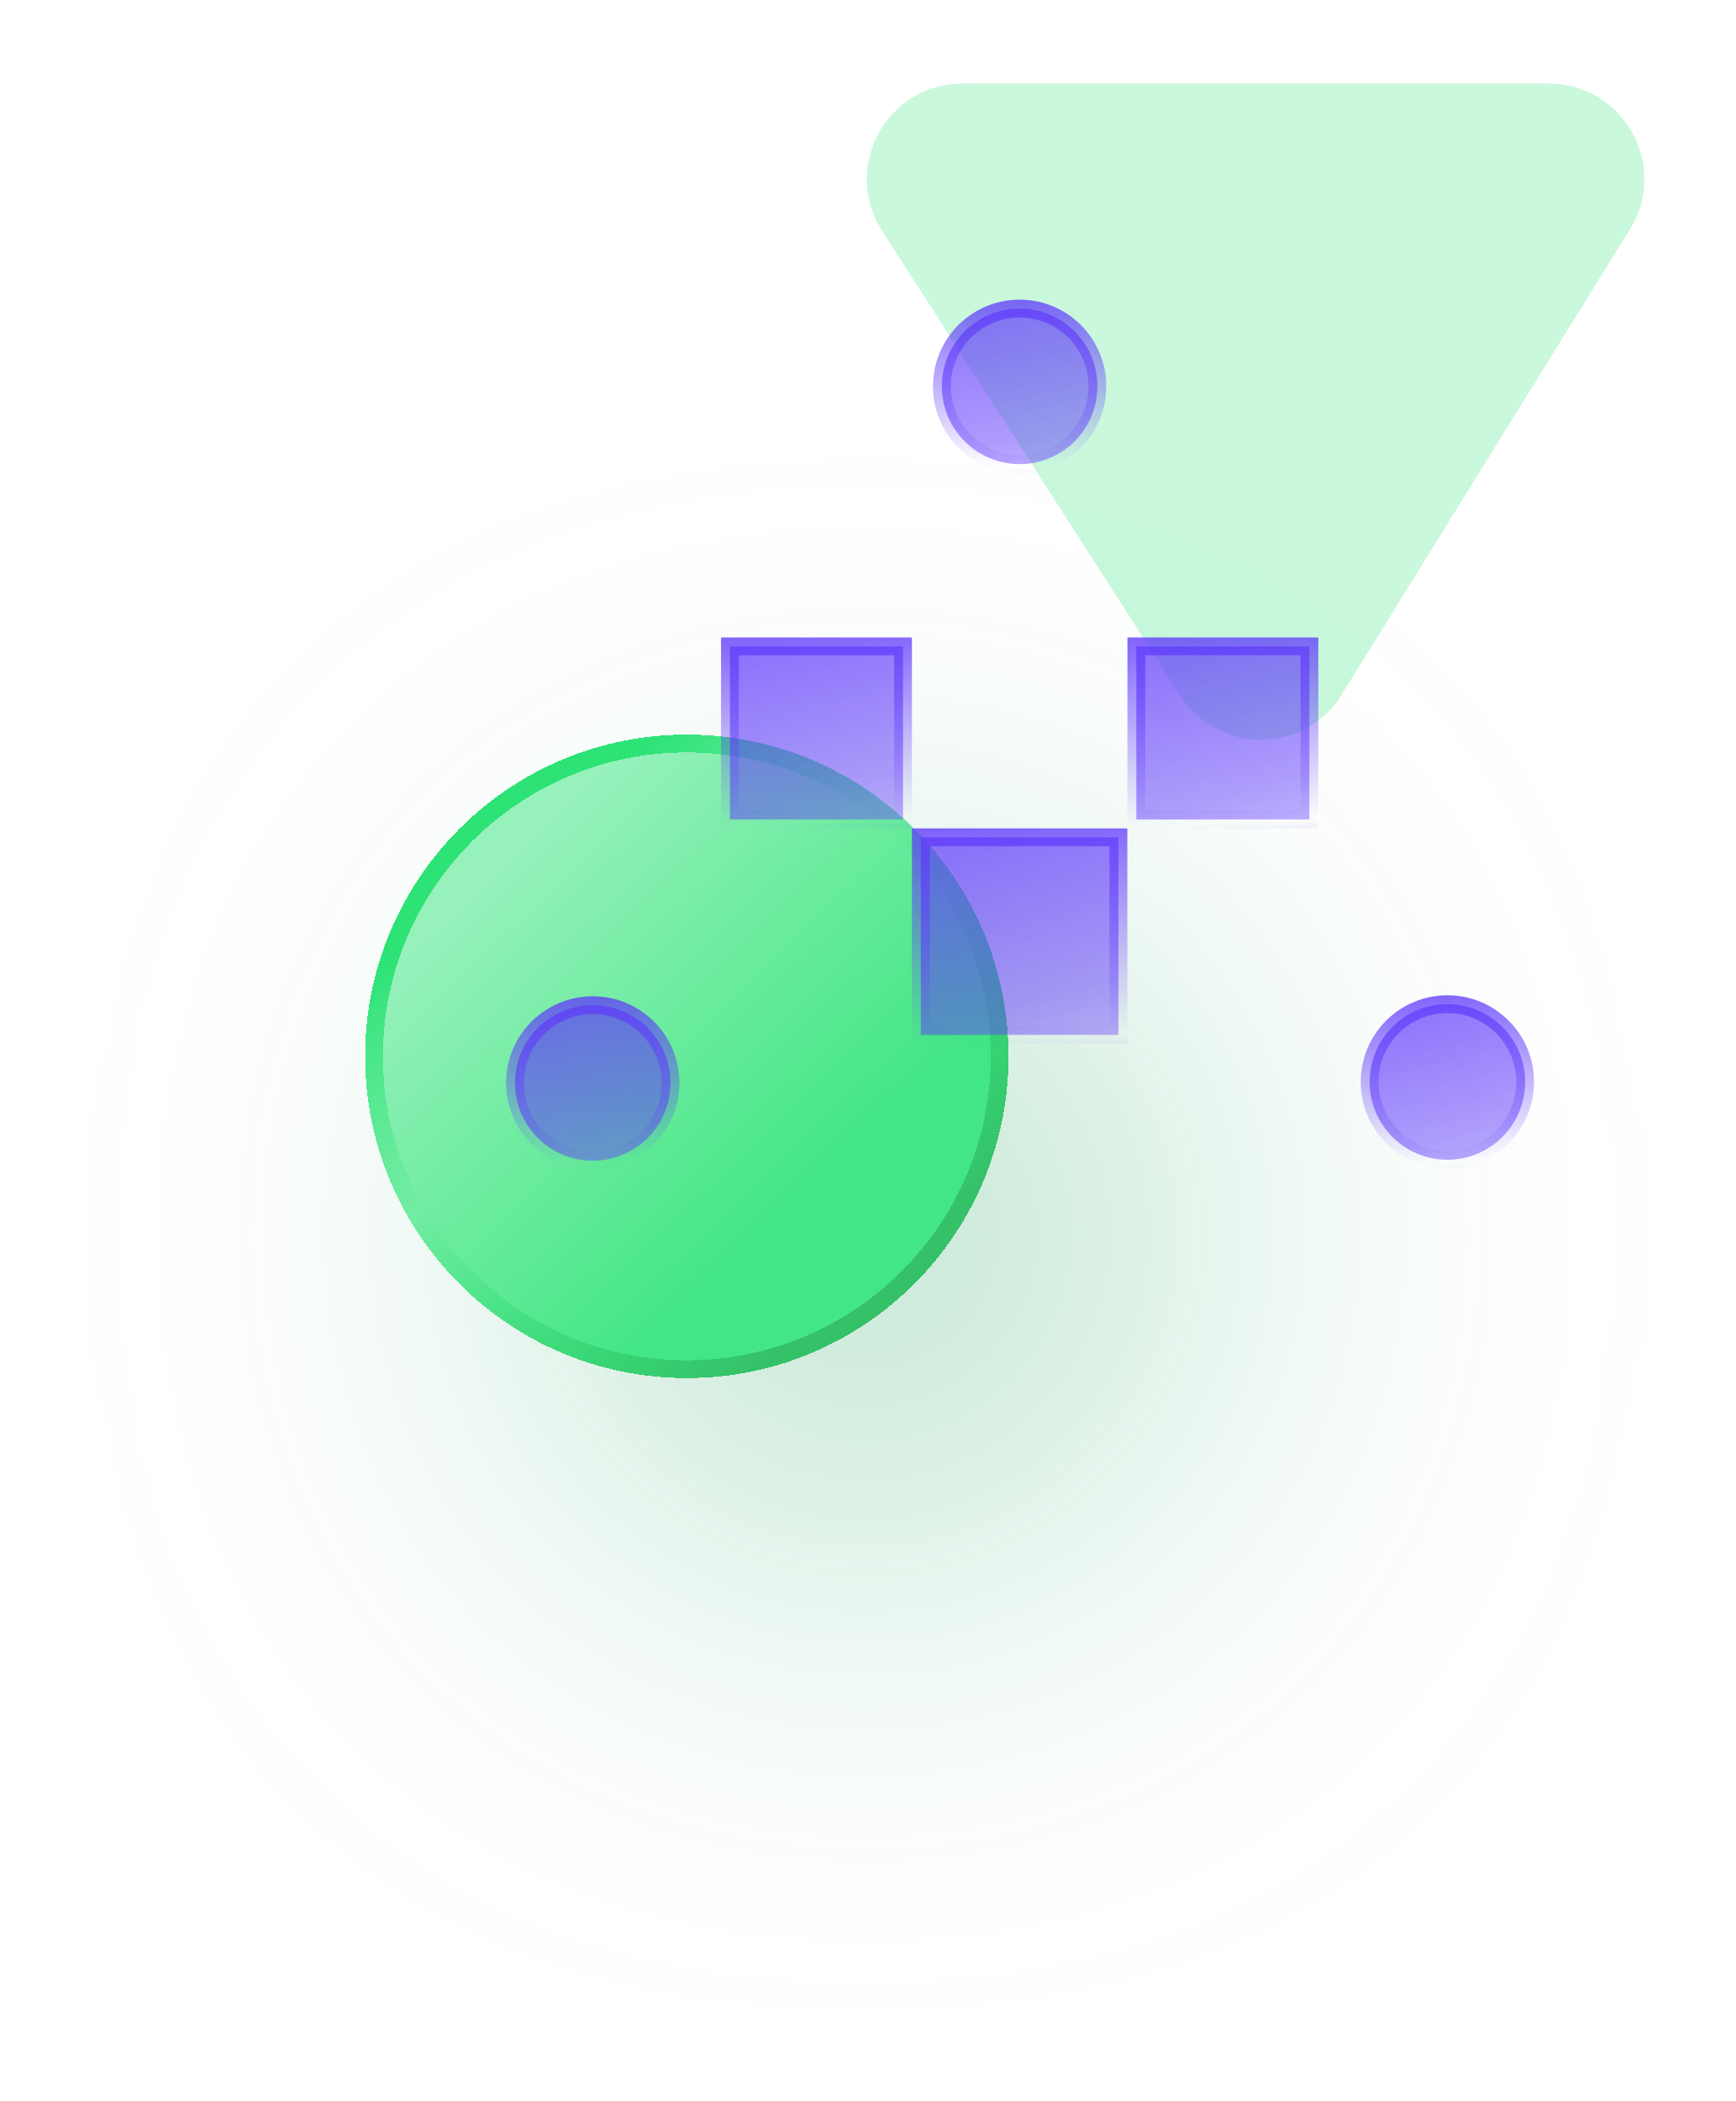
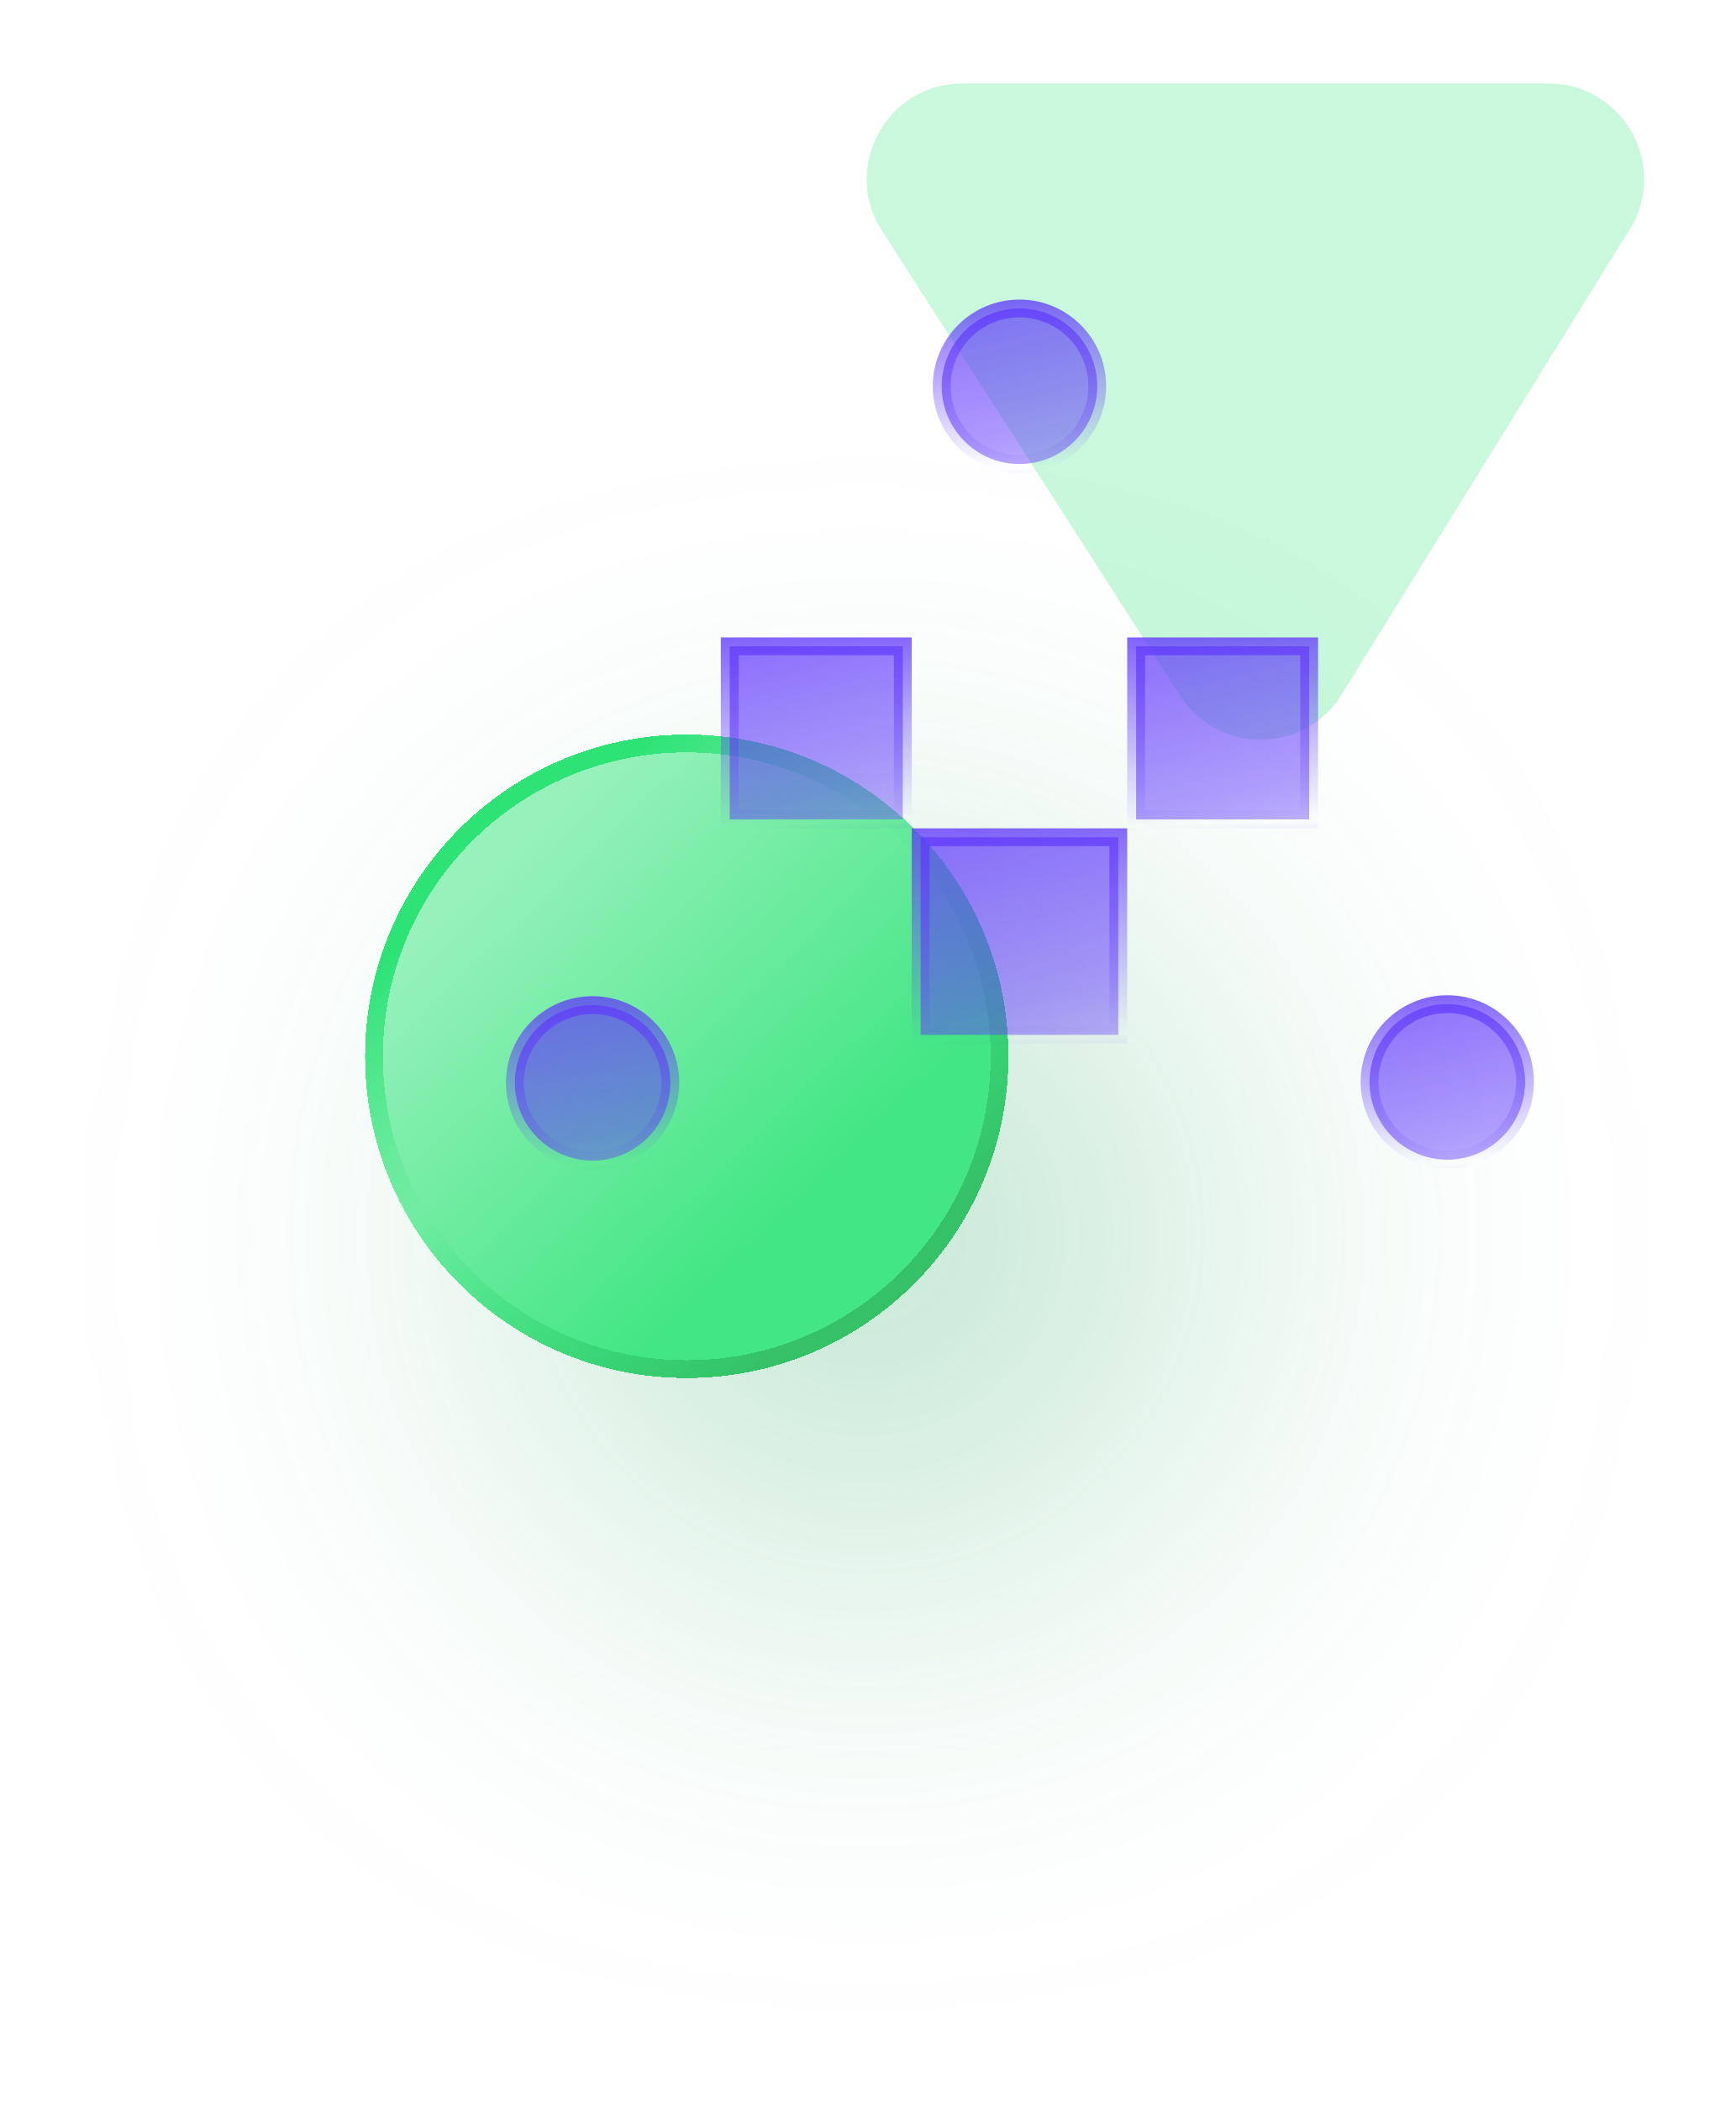
<svg xmlns="http://www.w3.org/2000/svg" width="38" height="46" viewBox="0 0 38 46" fill="none">
-   <path d="M29.324 15.299L35.629 5.12C36.596 3.732 35.604 1.83 33.912 1.83L21.077 1.83C19.386 1.83 18.393 3.732 19.36 5.12L25.89 15.299C26.723 16.493 28.491 16.493 29.324 15.299Z" fill="#C9F8DC" />
-   <g filter="url(#filter0_bd_2689_1985)">
-     <path d="M15.04 30.172C18.93 30.172 22.084 27.018 22.084 23.128C22.084 19.238 18.93 16.084 15.04 16.084C11.15 16.084 7.996 19.238 7.996 23.128C7.996 27.018 11.15 30.172 15.04 30.172Z" fill="url(#paint0_linear_2689_1985)" shape-rendering="crispEdges" />
-     <path d="M21.889 23.128C21.889 26.911 18.823 29.977 15.04 29.977C11.258 29.977 8.191 26.911 8.191 23.128C8.191 19.346 11.258 16.279 15.04 16.279C18.823 16.279 21.889 19.346 21.889 23.128Z" stroke="url(#paint1_linear_2689_1985)" stroke-width="0.39" shape-rendering="crispEdges" />
+   <path d="M29.321 15.298L35.626 5.119C36.593 3.732 35.601 1.829 33.909 1.829L21.074 1.829C19.383 1.829 18.39 3.732 19.357 5.119L25.887 15.298C26.72 16.493 28.488 16.493 29.321 15.298Z" fill="#C9F8DC" />
+   <g filter="url(#filter0_bd_3308_1228)">
+     <path d="M15.038 30.171C18.929 30.171 22.082 27.017 22.082 23.127C22.082 19.236 18.929 16.083 15.038 16.083C11.148 16.083 7.994 19.236 7.994 23.127C7.994 27.017 11.148 30.171 15.038 30.171Z" fill="url(#paint0_linear_3308_1228)" shape-rendering="crispEdges" />
+     <path d="M21.887 23.127C21.887 26.909 18.821 29.976 15.038 29.976C11.256 29.976 8.19 26.909 8.19 23.127C8.19 19.344 11.256 16.278 15.038 16.278C18.821 16.278 21.887 19.344 21.887 23.127Z" stroke="url(#paint1_linear_3308_1228)" stroke-width="0.39" shape-rendering="crispEdges" />
  </g>
-   <g filter="url(#filter1_b_2689_1985)">
-     <path d="M20.164 22.659V18.332H24.491V22.659H20.164Z" fill="url(#paint2_linear_2689_1985)" stroke="url(#paint3_linear_2689_1985)" stroke-width="0.39" />
-     <path d="M24.883 17.942V14.152H28.673V17.942H24.883Z" fill="url(#paint4_linear_2689_1985)" stroke="url(#paint5_linear_2689_1985)" stroke-width="0.39" />
-     <path d="M15.984 17.942V14.152H19.774V17.942H15.984Z" fill="url(#paint6_linear_2689_1985)" stroke="url(#paint7_linear_2689_1985)" stroke-width="0.39" />
-     <path d="M24.03 8.458C24.03 9.399 23.268 10.161 22.328 10.161C21.387 10.161 20.625 9.399 20.625 8.458C20.625 7.518 21.387 6.756 22.328 6.756C23.268 6.756 24.03 7.518 24.03 8.458Z" fill="url(#paint8_linear_2689_1985)" stroke="url(#paint9_linear_2689_1985)" stroke-width="0.39" />
-     <path d="M14.682 23.71C14.682 24.651 13.92 25.413 12.98 25.413C12.04 25.413 11.277 24.651 11.277 23.71C11.277 22.77 12.04 22.008 12.98 22.008C13.92 22.008 14.682 22.77 14.682 23.71Z" fill="url(#paint10_linear_2689_1985)" stroke="url(#paint11_linear_2689_1985)" stroke-width="0.39" />
-     <path d="M33.397 23.689C33.397 24.629 32.635 25.392 31.695 25.392C30.754 25.392 29.992 24.629 29.992 23.689C29.992 22.748 30.754 21.986 31.695 21.986C32.635 21.986 33.397 22.748 33.397 23.689Z" fill="url(#paint12_linear_2689_1985)" stroke="url(#paint13_linear_2689_1985)" stroke-width="0.39" />
+   <g filter="url(#filter1_b_3308_1228)">
+     <path d="M20.16 22.658V18.331H24.488V22.658H20.16Z" fill="url(#paint2_linear_3308_1228)" stroke="url(#paint3_linear_3308_1228)" stroke-width="0.39" />
+     <path d="M24.878 17.941V14.151H28.668V17.941H24.878Z" fill="url(#paint4_linear_3308_1228)" stroke="url(#paint5_linear_3308_1228)" stroke-width="0.39" />
+     <path d="M15.979 17.941V14.151H19.769V17.941H15.979Z" fill="url(#paint6_linear_3308_1228)" stroke="url(#paint7_linear_3308_1228)" stroke-width="0.39" />
+     <path d="M24.027 8.457C24.027 9.397 23.264 10.159 22.324 10.159C21.384 10.159 20.621 9.397 20.621 8.457C20.621 7.516 21.384 6.754 22.324 6.754C23.264 6.754 24.027 7.516 24.027 8.457Z" fill="url(#paint8_linear_3308_1228)" stroke="url(#paint9_linear_3308_1228)" stroke-width="0.39" />
+     <path d="M14.679 23.708C14.679 24.649 13.917 25.411 12.976 25.411C12.036 25.411 11.274 24.649 11.274 23.708C11.274 22.768 12.036 22.006 12.976 22.006C13.917 22.006 14.679 22.768 14.679 23.708Z" fill="url(#paint10_linear_3308_1228)" stroke="url(#paint11_linear_3308_1228)" stroke-width="0.39" />
+     <path d="M33.395 23.687C33.395 24.628 32.633 25.39 31.693 25.39C30.752 25.39 29.99 24.628 29.99 23.687C29.99 22.747 30.752 21.985 31.693 21.985C32.633 21.985 33.395 22.747 33.395 23.687Z" fill="url(#paint12_linear_3308_1228)" stroke="url(#paint13_linear_3308_1228)" stroke-width="0.39" />
  </g>
  <defs>
-     <filter id="filter0_bd_2689_1985" x="0.191" y="8.279" width="37.505" height="37.502" filterUnits="userSpaceOnUse" color-interpolation-filters="sRGB">
+     <filter id="filter0_bd_3308_1228" x="0.19" y="8.278" width="37.503" height="37.503" filterUnits="userSpaceOnUse" color-interpolation-filters="sRGB">
      <feFlood flood-opacity="0" result="BackgroundImageFix" />
      <feGaussianBlur in="BackgroundImageFix" stdDeviation="3.902" />
-       <feComposite in2="SourceAlpha" operator="in" result="effect1_backgroundBlur_2689_1985" />
+       <feComposite in2="SourceAlpha" operator="in" result="effect1_backgroundBlur_3308_1228" />
      <feColorMatrix in="SourceAlpha" type="matrix" values="0 0 0 0 0 0 0 0 0 0 0 0 0 0 0 0 0 0 127 0" result="hardAlpha" />
      <feOffset dx="3.902" dy="3.902" />
      <feGaussianBlur stdDeviation="5.854" />
      <feComposite in2="hardAlpha" operator="out" />
      <feColorMatrix type="matrix" values="0 0 0 0 0.02 0 0 0 0 0.6 0 0 0 0 0.29 0 0 0 0.3 0" />
-       <feBlend mode="normal" in2="effect1_backgroundBlur_2689_1985" result="effect2_dropShadow_2689_1985" />
-       <feBlend mode="normal" in="SourceGraphic" in2="effect2_dropShadow_2689_1985" result="shape" />
+       <feBlend mode="normal" in2="effect1_backgroundBlur_3308_1228" result="effect2_dropShadow_3308_1228" />
+       <feBlend mode="normal" in="SourceGraphic" in2="effect2_dropShadow_3308_1228" result="shape" />
    </filter>
-     <filter id="filter1_b_2689_1985" x="9.521" y="5" width="25.634" height="22.169" filterUnits="userSpaceOnUse" color-interpolation-filters="sRGB">
+     <filter id="filter1_b_3308_1228" x="9.518" y="4.998" width="25.634" height="22.169" filterUnits="userSpaceOnUse" color-interpolation-filters="sRGB">
      <feFlood flood-opacity="0" result="BackgroundImageFix" />
      <feGaussianBlur in="BackgroundImageFix" stdDeviation="0.78" />
-       <feComposite in2="SourceAlpha" operator="in" result="effect1_backgroundBlur_2689_1985" />
-       <feBlend mode="normal" in="SourceGraphic" in2="effect1_backgroundBlur_2689_1985" result="shape" />
+       <feComposite in2="SourceAlpha" operator="in" result="effect1_backgroundBlur_3308_1228" />
+       <feBlend mode="normal" in="SourceGraphic" in2="effect1_backgroundBlur_3308_1228" result="shape" />
    </filter>
-     <linearGradient id="paint0_linear_2689_1985" x1="8.269" y1="16.084" x2="23.234" y2="31.662" gradientUnits="userSpaceOnUse">
+     <linearGradient id="paint0_linear_3308_1228" x1="8.267" y1="16.083" x2="23.232" y2="31.661" gradientUnits="userSpaceOnUse">
      <stop offset="0.182" stop-color="#2DE376" stop-opacity="0.5" />
      <stop offset="0.64" stop-color="#2DE376" stop-opacity="0.9" />
    </linearGradient>
-     <linearGradient id="paint1_linear_2689_1985" x1="7.996" y1="14.445" x2="21.705" y2="30.762" gradientUnits="userSpaceOnUse">
+     <linearGradient id="paint1_linear_3308_1228" x1="7.994" y1="14.443" x2="21.703" y2="30.761" gradientUnits="userSpaceOnUse">
      <stop offset="0.25" stop-color="#2DE376" />
      <stop offset="0.471" stop-color="#2DE376" stop-opacity="0" />
      <stop offset="0.817" stop-color="#35C168" />
    </linearGradient>
-     <linearGradient id="paint2_linear_2689_1985" x1="23.283" y1="26.363" x2="20.705" y2="15.917" gradientUnits="userSpaceOnUse">
+     <linearGradient id="paint2_linear_3308_1228" x1="23.279" y1="26.362" x2="20.702" y2="15.915" gradientUnits="userSpaceOnUse">
      <stop offset="0.082" stop-color="#8566FF" stop-opacity="0.3" />
      <stop offset="0.424" stop-color="#5F38FB" stop-opacity="0.5" />
      <stop offset="0.762" stop-color="#5F38FB" stop-opacity="0.7" />
    </linearGradient>
-     <linearGradient id="paint3_linear_2689_1985" x1="22.328" y1="28.469" x2="21.711" y2="14.459" gradientUnits="userSpaceOnUse">
+     <linearGradient id="paint3_linear_3308_1228" x1="22.324" y1="28.468" x2="21.707" y2="14.458" gradientUnits="userSpaceOnUse">
      <stop offset="0.137" stop-color="#AF9BFD" />
      <stop offset="0.41" stop-color="#5F38FB" stop-opacity="0" />
      <stop offset="0.835" stop-color="#5F38FB" />
    </linearGradient>
-     <linearGradient id="paint4_linear_2689_1985" x1="27.624" y1="21.247" x2="25.34" y2="11.99" gradientUnits="userSpaceOnUse">
+     <linearGradient id="paint4_linear_3308_1228" x1="27.619" y1="21.245" x2="25.335" y2="11.988" gradientUnits="userSpaceOnUse">
      <stop offset="0.082" stop-color="#8566FF" stop-opacity="0.3" />
      <stop offset="0.424" stop-color="#5F38FB" stop-opacity="0.5" />
      <stop offset="0.762" stop-color="#5F38FB" stop-opacity="0.7" />
    </linearGradient>
-     <linearGradient id="paint5_linear_2689_1985" x1="26.778" y1="23.113" x2="26.231" y2="10.698" gradientUnits="userSpaceOnUse">
+     <linearGradient id="paint5_linear_3308_1228" x1="26.773" y1="23.111" x2="26.227" y2="10.697" gradientUnits="userSpaceOnUse">
      <stop offset="0.137" stop-color="#AF9BFD" />
      <stop offset="0.41" stop-color="#5F38FB" stop-opacity="0" />
      <stop offset="0.835" stop-color="#5F38FB" />
    </linearGradient>
-     <linearGradient id="paint6_linear_2689_1985" x1="18.726" y1="21.247" x2="16.442" y2="11.99" gradientUnits="userSpaceOnUse">
+     <linearGradient id="paint6_linear_3308_1228" x1="18.721" y1="21.245" x2="16.437" y2="11.988" gradientUnits="userSpaceOnUse">
      <stop offset="0.082" stop-color="#8566FF" stop-opacity="0.3" />
      <stop offset="0.424" stop-color="#5F38FB" stop-opacity="0.5" />
      <stop offset="0.762" stop-color="#5F38FB" stop-opacity="0.7" />
    </linearGradient>
-     <linearGradient id="paint7_linear_2689_1985" x1="17.879" y1="23.113" x2="17.333" y2="10.698" gradientUnits="userSpaceOnUse">
+     <linearGradient id="paint7_linear_3308_1228" x1="17.874" y1="23.111" x2="17.328" y2="10.697" gradientUnits="userSpaceOnUse">
      <stop offset="0.137" stop-color="#AF9BFD" />
      <stop offset="0.41" stop-color="#5F38FB" stop-opacity="0" />
      <stop offset="0.835" stop-color="#5F38FB" />
    </linearGradient>
-     <linearGradient id="paint8_linear_2689_1985" x1="23.096" y1="13.18" x2="21.022" y2="4.774" gradientUnits="userSpaceOnUse">
+     <linearGradient id="paint8_linear_3308_1228" x1="23.093" y1="13.178" x2="21.019" y2="4.773" gradientUnits="userSpaceOnUse">
      <stop offset="0.082" stop-color="#8566FF" stop-opacity="0.3" />
      <stop offset="0.424" stop-color="#5F38FB" stop-opacity="0.5" />
      <stop offset="0.762" stop-color="#5F38FB" stop-opacity="0.7" />
    </linearGradient>
-     <linearGradient id="paint9_linear_2689_1985" x1="22.328" y1="14.873" x2="21.831" y2="3.602" gradientUnits="userSpaceOnUse">
+     <linearGradient id="paint9_linear_3308_1228" x1="22.324" y1="14.872" x2="21.828" y2="3.6" gradientUnits="userSpaceOnUse">
      <stop offset="0.137" stop-color="#AF9BFD" />
      <stop offset="0.41" stop-color="#5F38FB" stop-opacity="0" />
      <stop offset="0.835" stop-color="#5F38FB" />
    </linearGradient>
-     <linearGradient id="paint10_linear_2689_1985" x1="13.748" y1="28.431" x2="11.675" y2="20.026" gradientUnits="userSpaceOnUse">
+     <linearGradient id="paint10_linear_3308_1228" x1="13.745" y1="28.43" x2="11.671" y2="20.024" gradientUnits="userSpaceOnUse">
      <stop offset="0.082" stop-color="#8566FF" stop-opacity="0.3" />
      <stop offset="0.424" stop-color="#5F38FB" stop-opacity="0.5" />
      <stop offset="0.762" stop-color="#5F38FB" stop-opacity="0.7" />
    </linearGradient>
-     <linearGradient id="paint11_linear_2689_1985" x1="12.98" y1="30.125" x2="12.484" y2="18.854" gradientUnits="userSpaceOnUse">
+     <linearGradient id="paint11_linear_3308_1228" x1="12.976" y1="30.124" x2="12.48" y2="18.852" gradientUnits="userSpaceOnUse">
      <stop offset="0.137" stop-color="#AF9BFD" />
      <stop offset="0.41" stop-color="#5F38FB" stop-opacity="0" />
      <stop offset="0.835" stop-color="#5F38FB" />
    </linearGradient>
-     <linearGradient id="paint12_linear_2689_1985" x1="32.463" y1="28.41" x2="30.389" y2="20.005" gradientUnits="userSpaceOnUse">
+     <linearGradient id="paint12_linear_3308_1228" x1="32.461" y1="28.409" x2="30.387" y2="20.003" gradientUnits="userSpaceOnUse">
      <stop offset="0.082" stop-color="#8566FF" stop-opacity="0.3" />
      <stop offset="0.424" stop-color="#5F38FB" stop-opacity="0.5" />
      <stop offset="0.762" stop-color="#5F38FB" stop-opacity="0.7" />
    </linearGradient>
-     <linearGradient id="paint13_linear_2689_1985" x1="31.695" y1="30.104" x2="31.199" y2="18.832" gradientUnits="userSpaceOnUse">
+     <linearGradient id="paint13_linear_3308_1228" x1="31.693" y1="30.102" x2="31.197" y2="18.831" gradientUnits="userSpaceOnUse">
      <stop offset="0.137" stop-color="#AF9BFD" />
      <stop offset="0.41" stop-color="#5F38FB" stop-opacity="0" />
      <stop offset="0.835" stop-color="#5F38FB" />
    </linearGradient>
  </defs>
</svg>
